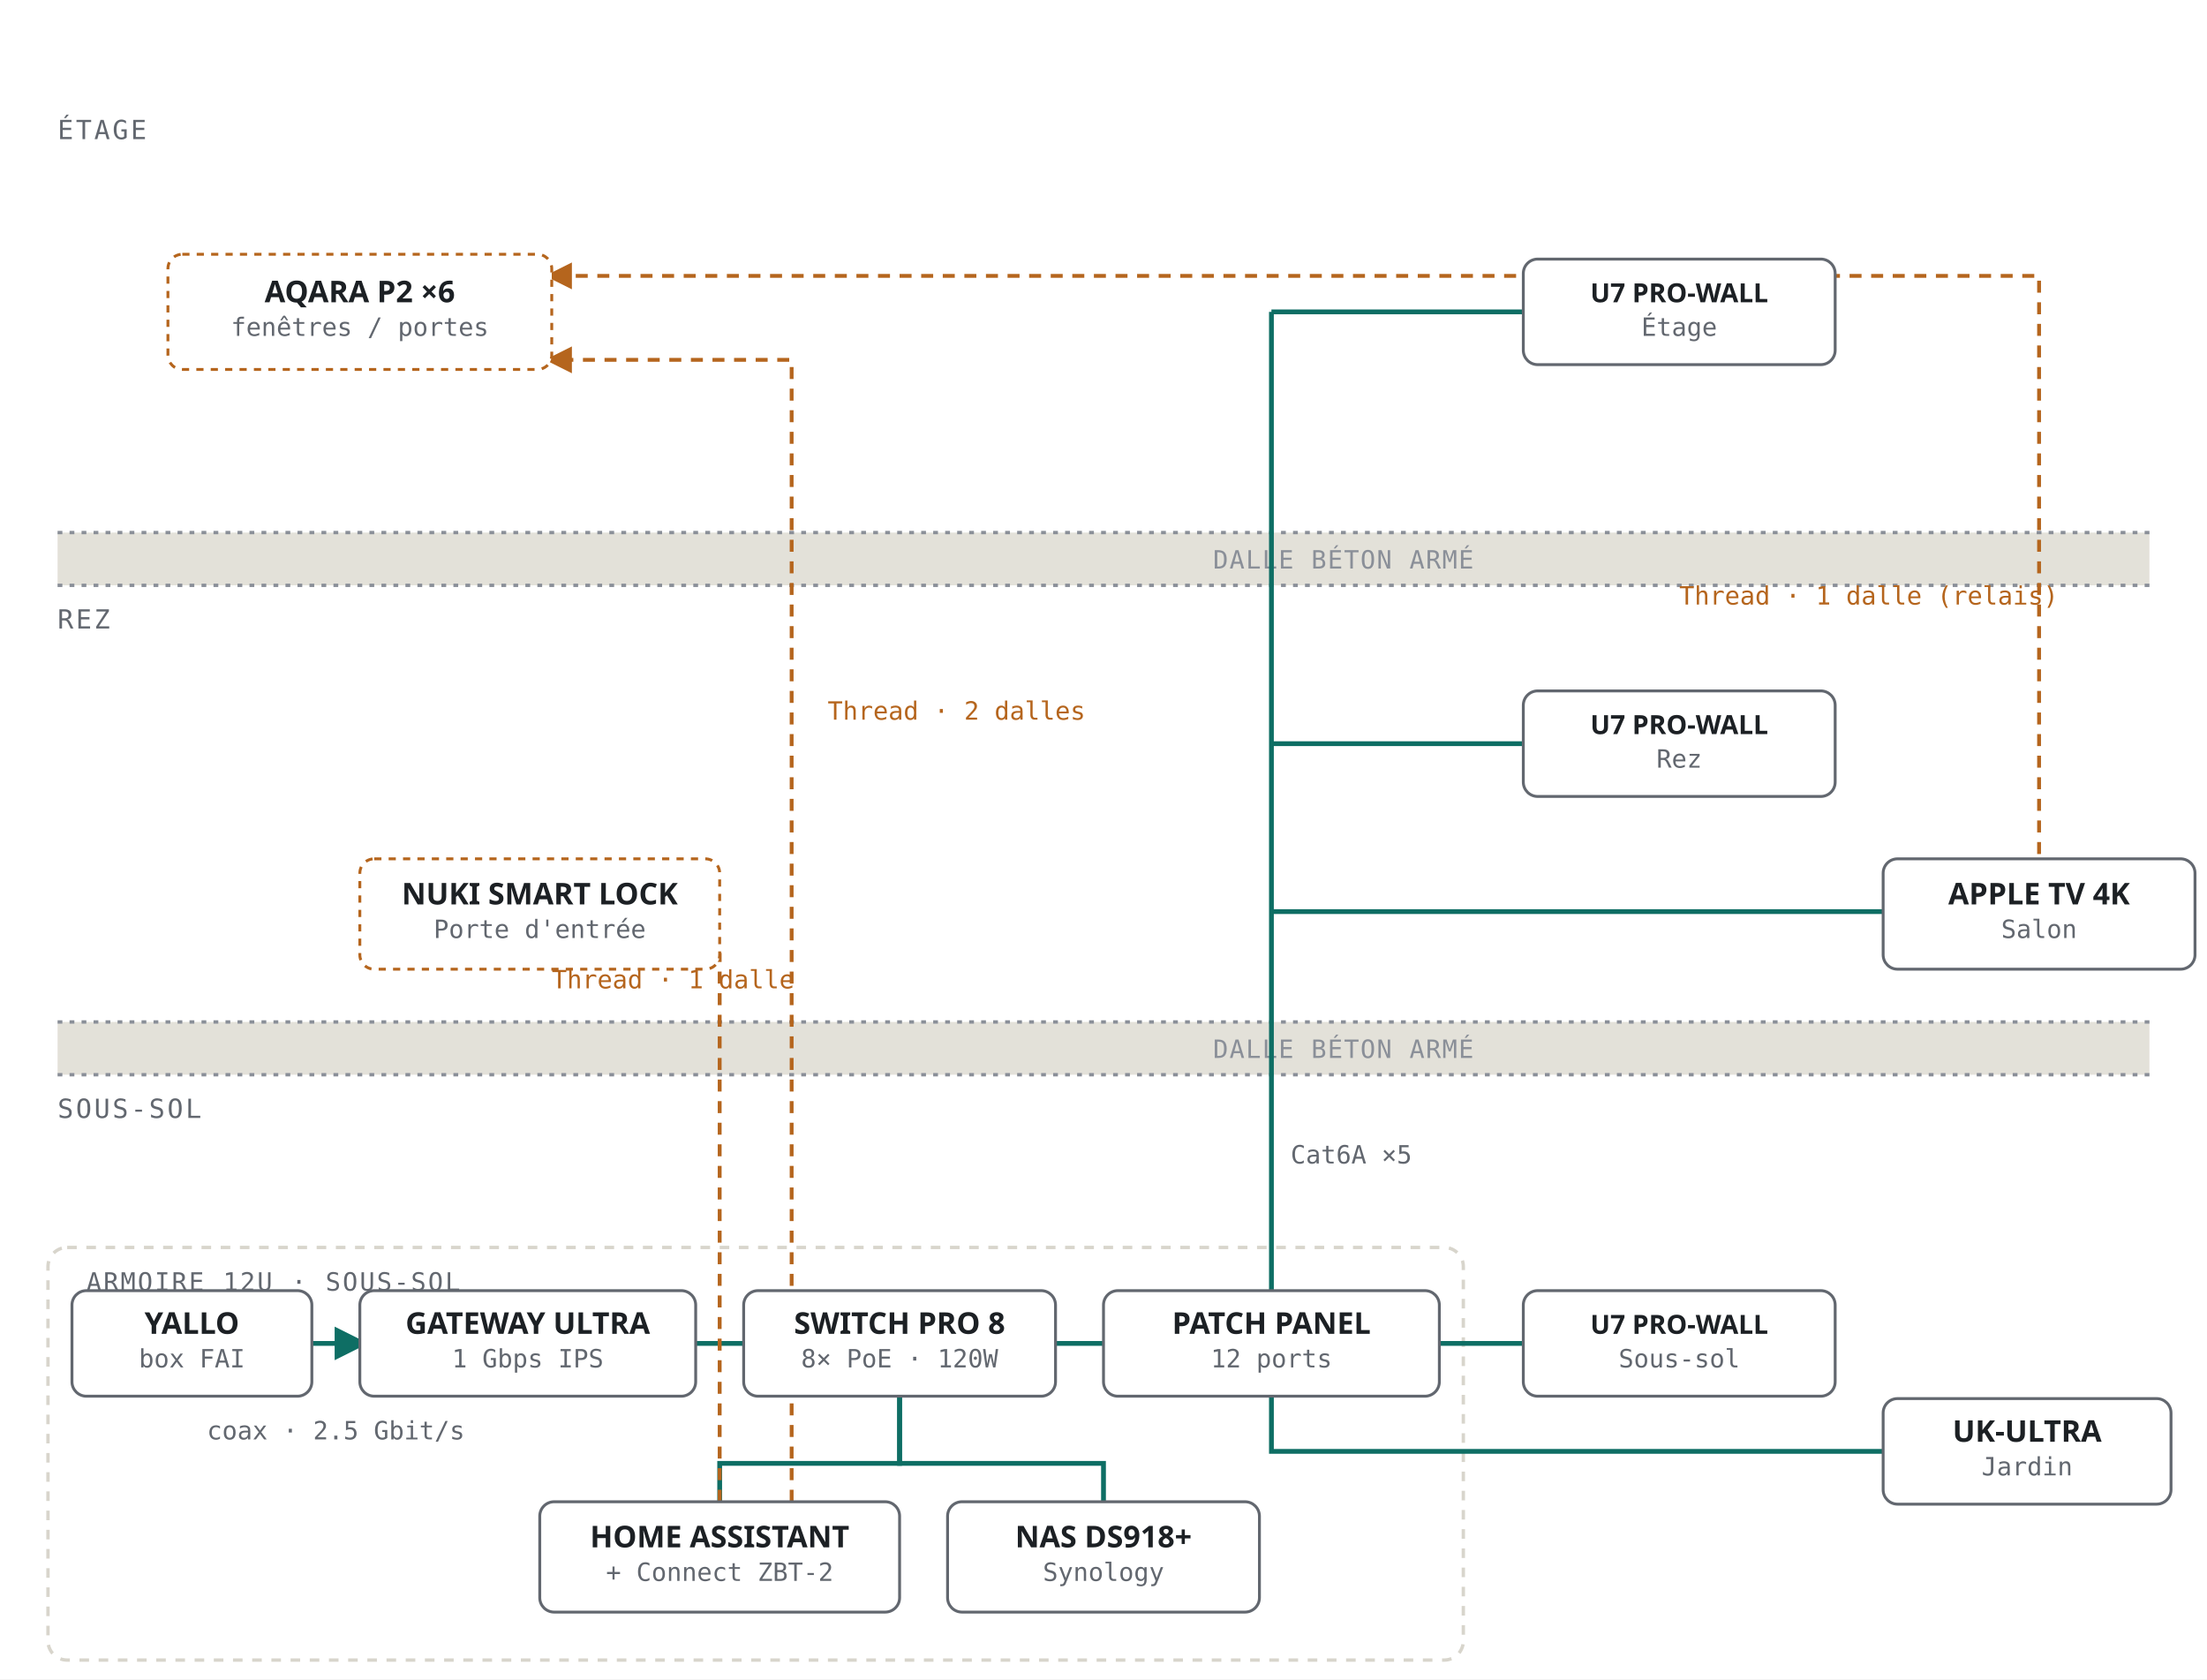
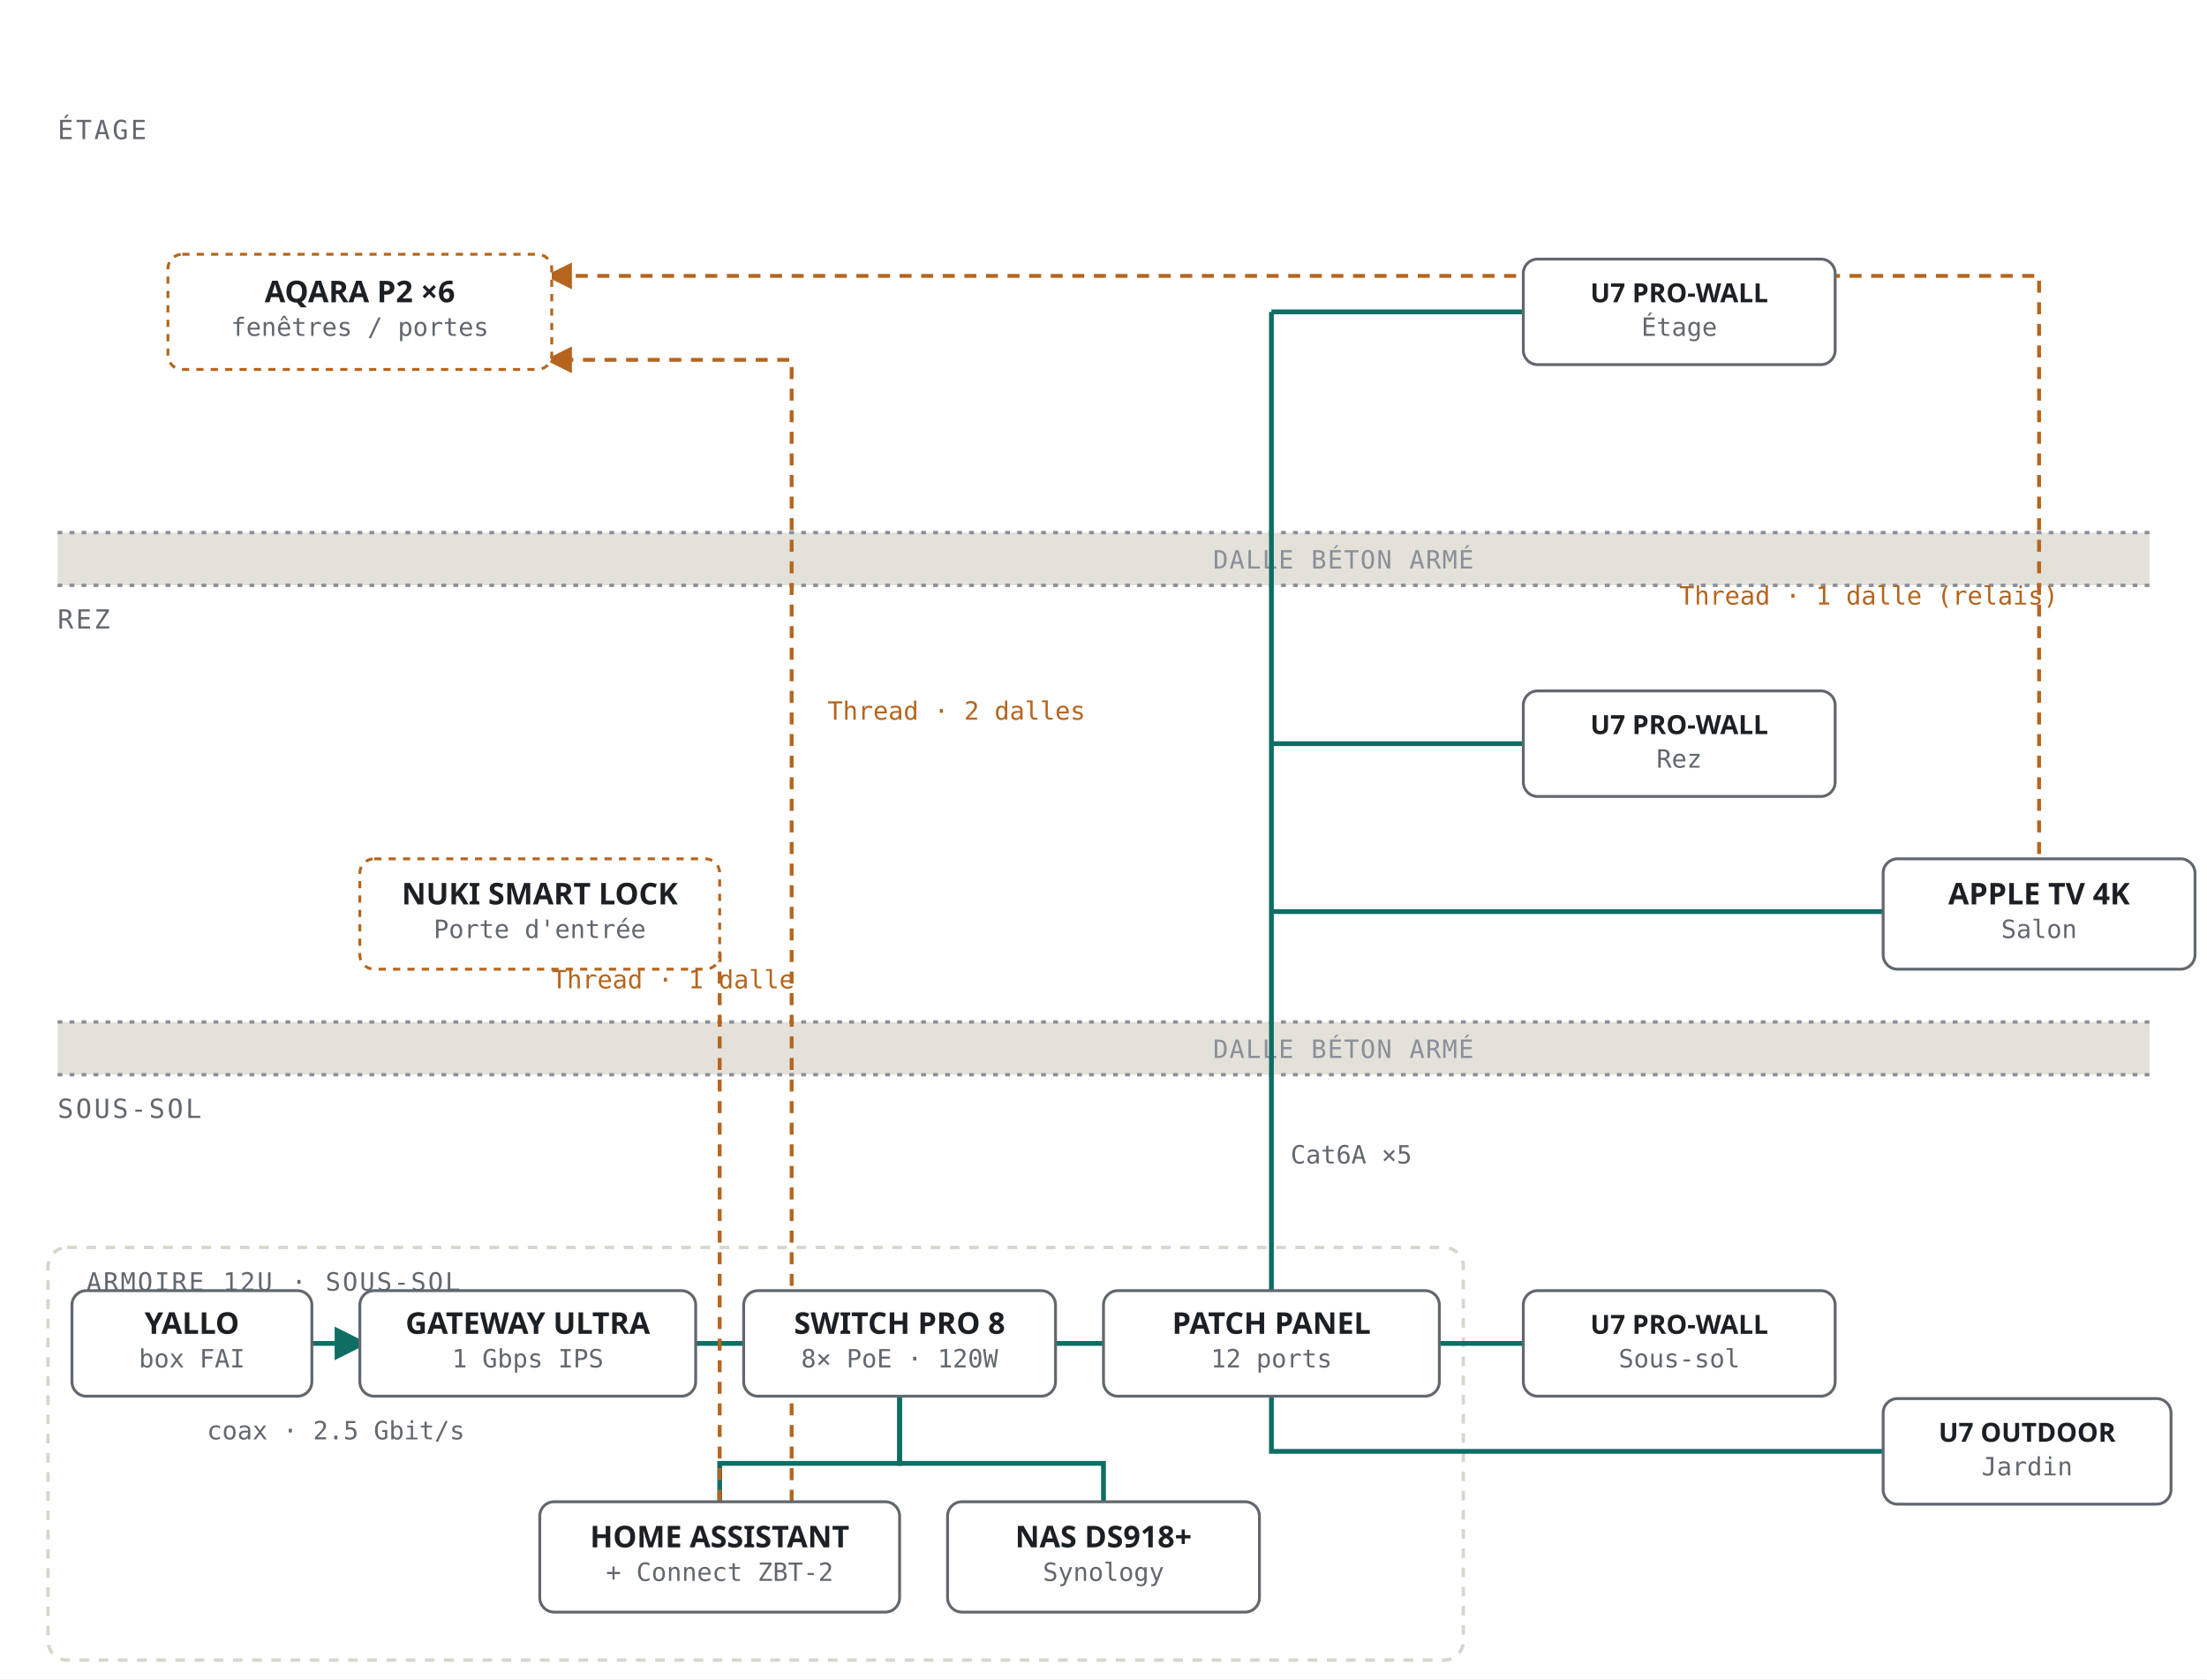
<svg xmlns="http://www.w3.org/2000/svg" viewBox="0 0 920 700" role="img" aria-label="Schema du cablage Ethernet en etoile depuis le patch panel du sous-sol vers les bornes Wi-Fi et l'Apple TV, et du maillage Thread depuis le Connect ZBT-2 et l'Apple TV vers la serrure Nuki et les capteurs IKEA, montrant que le ZBT-2 seul doit traverser deux dalles en beton pour atteindre l'etage alors que l'Apple TV n'en traverse qu'une.">
  <defs>
    <marker id="arrowWired" viewBox="0 0 8 8" refX="6" refY="4" markerWidth="7" markerHeight="7" orient="auto-start-reverse">
      <path d="M0,0 L8,4 L0,8 Z" fill="#0E6E64" />
    </marker>
    <marker id="arrowThread" viewBox="0 0 8 8" refX="6" refY="4" markerWidth="7" markerHeight="7" orient="auto-start-reverse">
      <path d="M0,0 L8,4 L0,8 Z" fill="#B5651D" />
    </marker>
  </defs>
  <rect x="0" y="0" width="920" height="700" fill="#FFFFFF" />
  <text x="24" y="58" font-family="ui-monospace, Menlo, monospace" font-size="11" letter-spacing="1" fill="#62676F">ÉTAGE</text>
  <text x="24" y="262" font-family="ui-monospace, Menlo, monospace" font-size="11" letter-spacing="1" fill="#62676F">REZ</text>
  <text x="24" y="466" font-family="ui-monospace, Menlo, monospace" font-size="11" letter-spacing="1" fill="#62676F">SOUS-SOL</text>
  <rect x="24" y="222" width="872" height="22" fill="#E3E1D9" />
  <line x1="24" y1="222" x2="896" y2="222" stroke="#8A8F98" stroke-width="1.4" stroke-dasharray="2 3" />
  <line x1="24" y1="244" x2="896" y2="244" stroke="#8A8F98" stroke-width="1.4" stroke-dasharray="2 3" />
  <text x="560" y="237" text-anchor="middle" font-family="ui-monospace, Menlo, monospace" font-size="10.5" letter-spacing="0.5" fill="#8A8F98">DALLE BÉTON ARMÉ</text>
  <rect x="24" y="426" width="872" height="22" fill="#E3E1D9" />
  <line x1="24" y1="426" x2="896" y2="426" stroke="#8A8F98" stroke-width="1.4" stroke-dasharray="2 3" />
  <line x1="24" y1="448" x2="896" y2="448" stroke="#8A8F98" stroke-width="1.4" stroke-dasharray="2 3" />
  <text x="560" y="441" text-anchor="middle" font-family="ui-monospace, Menlo, monospace" font-size="10.5" letter-spacing="0.5" fill="#8A8F98">DALLE BÉTON ARMÉ</text>
  <rect x="20" y="520" width="590" height="172" rx="8" fill="none" stroke="#D8D5CC" stroke-width="1.4" stroke-dasharray="4 4" />
  <text x="36" y="538" font-family="ui-monospace, Menlo, monospace" font-size="10.5" letter-spacing="0.8" fill="#62676F">ARMOIRE 12U · SOUS-SOL</text>
  <g fill="none" stroke="#0E6E64" stroke-width="2">
    <line x1="130" y1="560" x2="150" y2="560" marker-end="url(#arrowWired)" />
    <line x1="290" y1="560" x2="310" y2="560" />
    <line x1="440" y1="560" x2="460" y2="560" />
    <polyline points="375,582 375,610 300,610 300,626" />
    <polyline points="375,582 375,610 460,610 460,626" />
    <line x1="530" y1="538" x2="530" y2="130" />
    <line x1="600" y1="560" x2="635" y2="560" />
    <polyline points="530,582 530,605 785,605" />
    <line x1="530" y1="310" x2="635" y2="310" />
    <line x1="530" y1="380" x2="785" y2="380" />
    <line x1="530" y1="130" x2="635" y2="130" />
  </g>
  <text x="538" y="485" font-family="ui-monospace, Menlo, monospace" font-size="10.5" fill="#62676F">Cat6A ×5</text>
  <text x="140" y="600" text-anchor="middle" font-family="ui-monospace, Menlo, monospace" font-size="10.5" fill="#62676F">coax · 2.5 Gbit/s</text>
  <g fill="none" stroke="#B5651D" stroke-width="1.6" stroke-dasharray="5 4">
    <polyline points="300,626 300,398 220,398 220,382" marker-end="url(#arrowThread)" />
    <polyline points="330,626 330,150 230,150" marker-end="url(#arrowThread)" />
    <polyline points="850,356 850,115 230,115" marker-end="url(#arrowThread)" />
  </g>
  <text x="230" y="412" font-family="ui-monospace, Menlo, monospace" font-size="10.5" fill="#B5651D">Thread · 1 dalle</text>
  <text x="345" y="300" font-family="ui-monospace, Menlo, monospace" font-size="10.5" fill="#B5651D">Thread · 2 dalles</text>
  <text x="700" y="252" font-family="ui-monospace, Menlo, monospace" font-size="10.5" fill="#B5651D">Thread · 1 dalle (relais)</text>
  <rect x="30" y="538" width="100" height="44" rx="6" fill="#FFFFFF" stroke="#62676F" stroke-width="1.2" />
  <text x="80" y="556" text-anchor="middle" font-family="system-ui, sans-serif" font-weight="600" font-size="12.5" fill="#1C2024">YALLO</text>
  <text x="80" y="570" text-anchor="middle" font-family="ui-monospace, Menlo, monospace" font-size="10.5" fill="#62676F">box FAI</text>
  <rect x="150" y="538" width="140" height="44" rx="6" fill="#FFFFFF" stroke="#62676F" stroke-width="1.2" />
  <text x="220" y="556" text-anchor="middle" font-family="system-ui, sans-serif" font-weight="600" font-size="12.5" fill="#1C2024">GATEWAY ULTRA</text>
  <text x="220" y="570" text-anchor="middle" font-family="ui-monospace, Menlo, monospace" font-size="10.5" fill="#62676F">1 Gbps IPS</text>
  <rect x="310" y="538" width="130" height="44" rx="6" fill="#FFFFFF" stroke="#62676F" stroke-width="1.2" />
  <text x="375" y="556" text-anchor="middle" font-family="system-ui, sans-serif" font-weight="600" font-size="12.5" fill="#1C2024">SWITCH PRO 8</text>
  <text x="375" y="570" text-anchor="middle" font-family="ui-monospace, Menlo, monospace" font-size="10.5" fill="#62676F">8× PoE · 120W</text>
  <rect x="460" y="538" width="140" height="44" rx="6" fill="#FFFFFF" stroke="#62676F" stroke-width="1.2" />
  <text x="530" y="556" text-anchor="middle" font-family="system-ui, sans-serif" font-weight="600" font-size="12.5" fill="#1C2024">PATCH PANEL</text>
  <text x="530" y="570" text-anchor="middle" font-family="ui-monospace, Menlo, monospace" font-size="10.5" fill="#62676F">12 ports</text>
  <rect x="225" y="626" width="150" height="46" rx="6" fill="#FFFFFF" stroke="#62676F" stroke-width="1.2" />
  <text x="300" y="645" text-anchor="middle" font-family="system-ui, sans-serif" font-weight="600" font-size="12.5" fill="#1C2024">HOME ASSISTANT</text>
  <text x="300" y="659" text-anchor="middle" font-family="ui-monospace, Menlo, monospace" font-size="10.5" fill="#62676F">+ Connect ZBT-2</text>
  <rect x="395" y="626" width="130" height="46" rx="6" fill="#FFFFFF" stroke="#62676F" stroke-width="1.2" />
  <text x="460" y="645" text-anchor="middle" font-family="system-ui, sans-serif" font-weight="600" font-size="12.5" fill="#1C2024">NAS DS918+</text>
  <text x="460" y="659" text-anchor="middle" font-family="ui-monospace, Menlo, monospace" font-size="10.5" fill="#62676F">Synology</text>
  <rect x="635" y="538" width="130" height="44" rx="6" fill="#FFFFFF" stroke="#62676F" stroke-width="1.2" />
  <text x="700" y="556" text-anchor="middle" font-family="system-ui, sans-serif" font-weight="600" font-size="11" fill="#1C2024">U7 PRO-WALL</text>
  <text x="700" y="570" text-anchor="middle" font-family="ui-monospace, Menlo, monospace" font-size="10.5" fill="#62676F">Sous-sol</text>
  <rect x="785" y="583" width="120" height="44" rx="6" fill="#FFFFFF" stroke="#62676F" stroke-width="1.2" />
-   <text x="845" y="601" text-anchor="middle" font-family="system-ui, sans-serif" font-weight="600" font-size="12.5" fill="#1C2024">UK-ULTRA</text>
+   <text x="845" y="601" text-anchor="middle" font-family="system-ui, sans-serif" font-weight="600" font-size="11" fill="#1C2024">U7 OUTDOOR</text>
  <text x="845" y="615" text-anchor="middle" font-family="ui-monospace, Menlo, monospace" font-size="10.5" fill="#62676F">Jardin</text>
  <rect x="635" y="288" width="130" height="44" rx="6" fill="#FFFFFF" stroke="#62676F" stroke-width="1.2" />
  <text x="700" y="306" text-anchor="middle" font-family="system-ui, sans-serif" font-weight="600" font-size="11" fill="#1C2024">U7 PRO-WALL</text>
  <text x="700" y="320" text-anchor="middle" font-family="ui-monospace, Menlo, monospace" font-size="10.5" fill="#62676F">Rez</text>
  <rect x="785" y="358" width="130" height="46" rx="6" fill="#FFFFFF" stroke="#62676F" stroke-width="1.2" />
  <text x="850" y="377" text-anchor="middle" font-family="system-ui, sans-serif" font-weight="600" font-size="12.5" fill="#1C2024">APPLE TV 4K</text>
  <text x="850" y="391" text-anchor="middle" font-family="ui-monospace, Menlo, monospace" font-size="10.5" fill="#62676F">Salon</text>
  <rect x="150" y="358" width="150" height="46" rx="6" fill="#FFFFFF" stroke="#B5651D" stroke-width="1.2" stroke-dasharray="3 3" />
  <text x="225" y="377" text-anchor="middle" font-family="system-ui, sans-serif" font-weight="600" font-size="12.5" fill="#1C2024">NUKI SMART LOCK</text>
  <text x="225" y="391" text-anchor="middle" font-family="ui-monospace, Menlo, monospace" font-size="10.5" fill="#62676F">Porte d'entrée</text>
  <rect x="635" y="108" width="130" height="44" rx="6" fill="#FFFFFF" stroke="#62676F" stroke-width="1.2" />
  <text x="700" y="126" text-anchor="middle" font-family="system-ui, sans-serif" font-weight="600" font-size="11" fill="#1C2024">U7 PRO-WALL</text>
  <text x="700" y="140" text-anchor="middle" font-family="ui-monospace, Menlo, monospace" font-size="10.5" fill="#62676F">Étage</text>
  <rect x="70" y="106" width="160" height="48" rx="6" fill="#FFFFFF" stroke="#B5651D" stroke-width="1.2" stroke-dasharray="3 3" />
  <text x="150" y="126" text-anchor="middle" font-family="system-ui, sans-serif" font-weight="600" font-size="12.5" fill="#1C2024">AQARA P2 ×6</text>
  <text x="150" y="140" text-anchor="middle" font-family="ui-monospace, Menlo, monospace" font-size="10.5" fill="#62676F">fenêtres / portes</text>
</svg>
